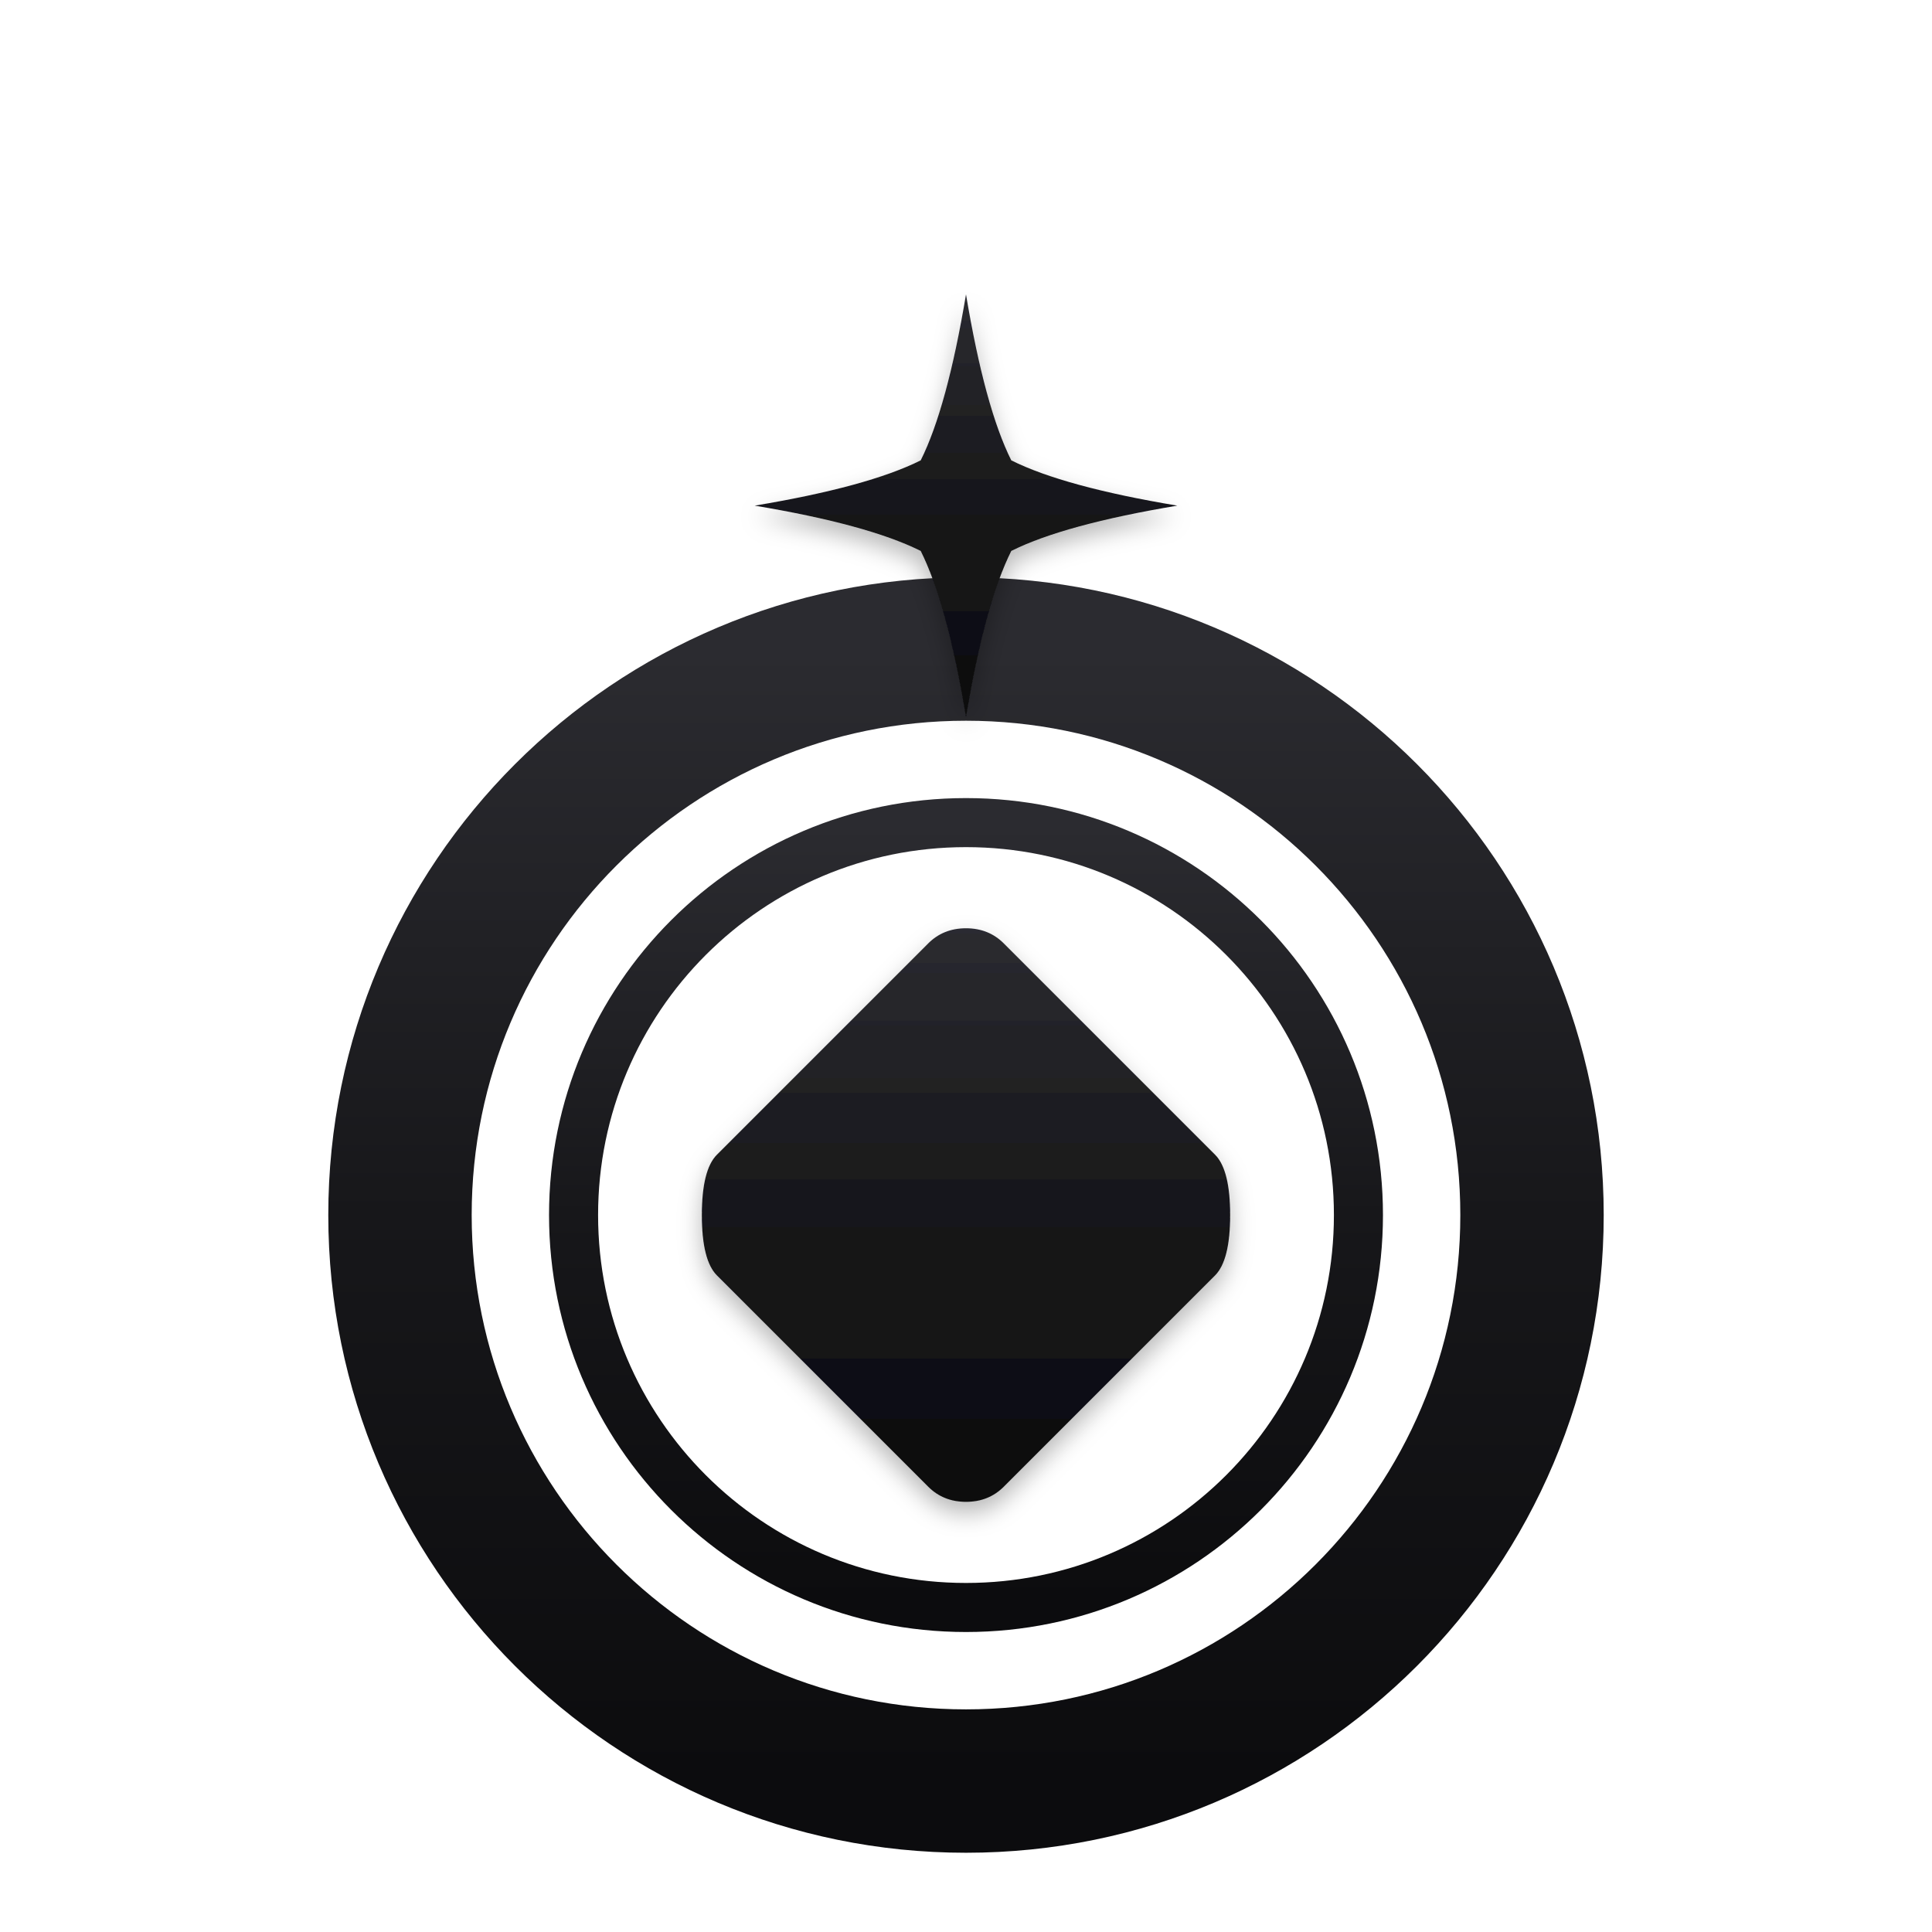
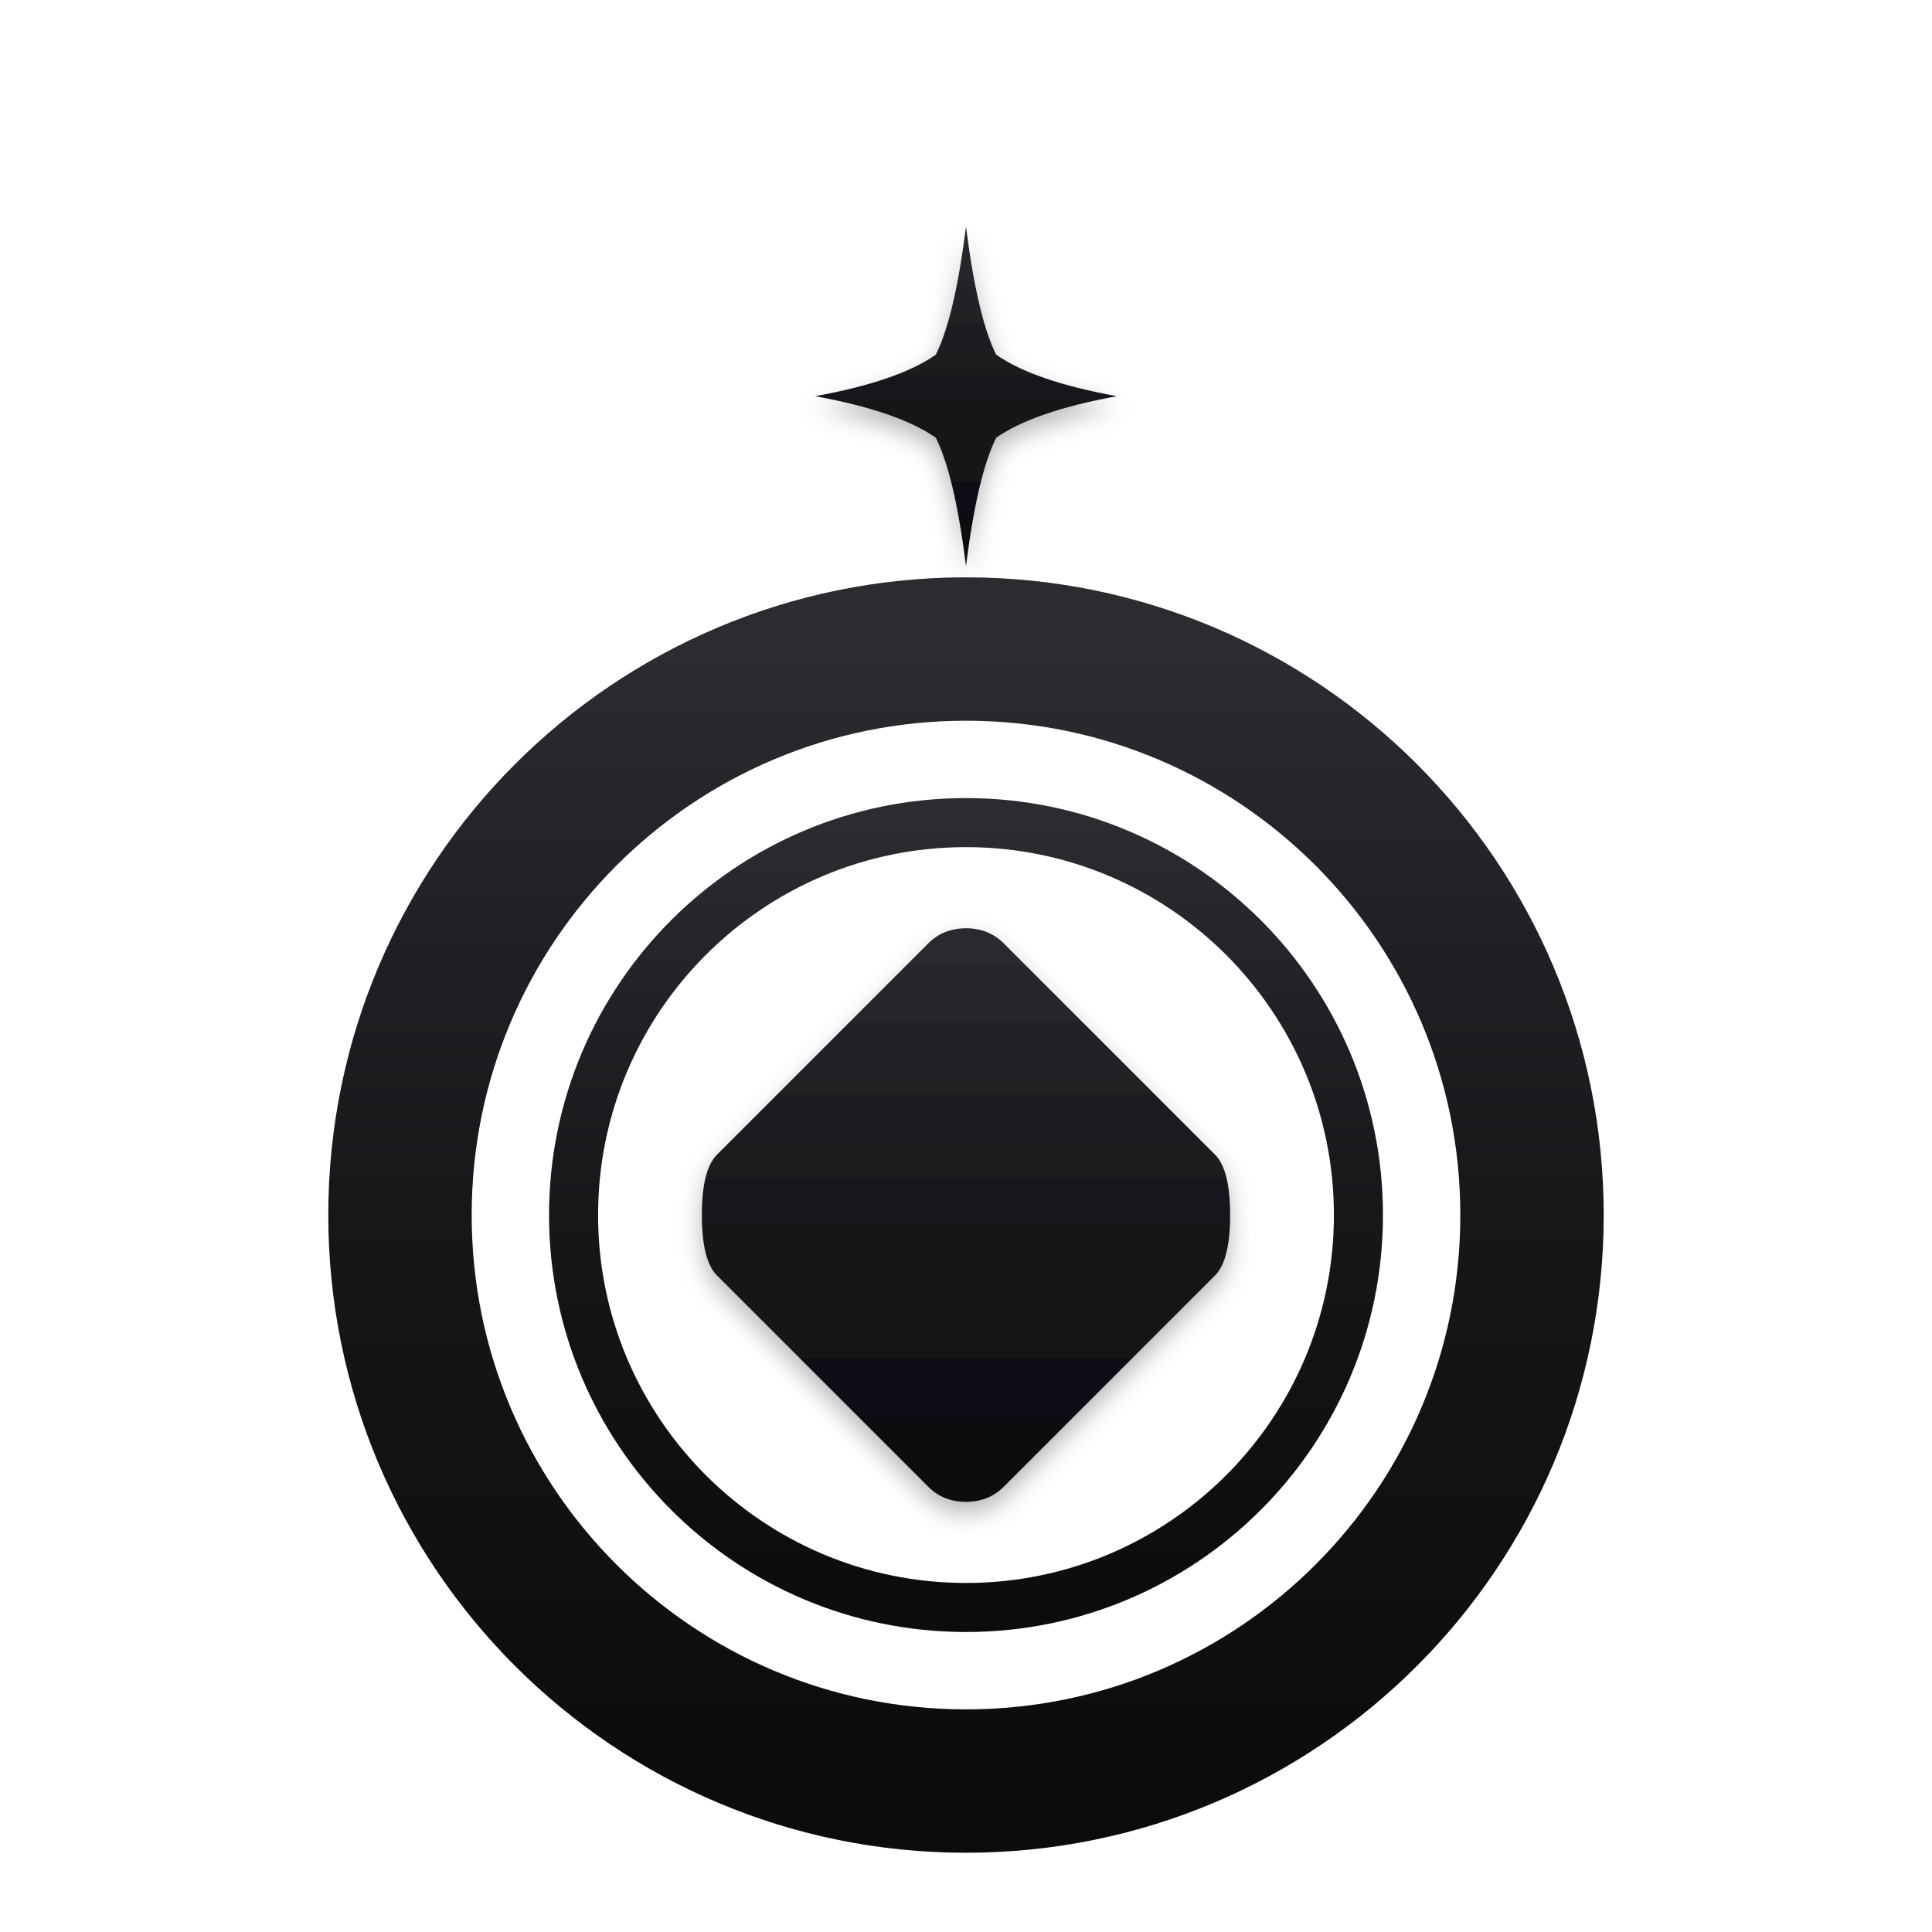
<svg xmlns="http://www.w3.org/2000/svg" viewBox="0 0 512 512" role="img" aria-label="Marca Isana">
  <defs>
    <linearGradient id="metal" x1="0" y1="0" x2="0" y2="1">
      <stop offset="0" stop-color="#2b2b30" />
      <stop offset="0.5" stop-color="#17171a" />
      <stop offset="1" stop-color="#0c0c0e" />
    </linearGradient>
    <filter id="relevo" x="-40%" y="-40%" width="180%" height="180%">
      <feDropShadow dx="0" dy="-2.5" stdDeviation="2" flood-color="#ffffff" flood-opacity="0.4" />
      <feDropShadow dx="0" dy="3" stdDeviation="3" flood-color="#000000" flood-opacity="0.28" />
    </filter>
  </defs>
  <g fill="none" stroke="url(#metal)" stroke-linecap="round">
    <circle cx="256" cy="322" r="150" stroke-width="38" />
    <circle cx="256" cy="322" r="104" stroke-width="13" />
  </g>
  <g filter="url(#relevo)">
    <path d="M256 246              Q262 246 266 250 L322 306 Q326 310 326 322              Q326 334 322 338 L266 394 Q262 398 256 398              Q250 398 246 394 L190 338 Q186 334 186 322              Q186 310 190 306 L246 250 Q250 246 256 246 Z" fill="url(#metal)" />
  </g>
  <g filter="url(#relevo)">
-     <path d="M256 78              Q261 108 268 122              Q282 129 312 134              Q282 139 268 146              Q261 160 256 190              Q251 160 244 146              Q230 139 200 134              Q230 129 244 122              Q251 108 256 78 Z" fill="url(#metal)" />
+     <path d="M256 60              Q259 84 264 94              Q274 101 296 105              Q274 109 264 116              Q259 126 256 150              Q253 126 248 116              Q238 109 216 105              Q238 101 248 94              Q253 84 256 60 Z" fill="url(#metal)" />
  </g>
</svg>
